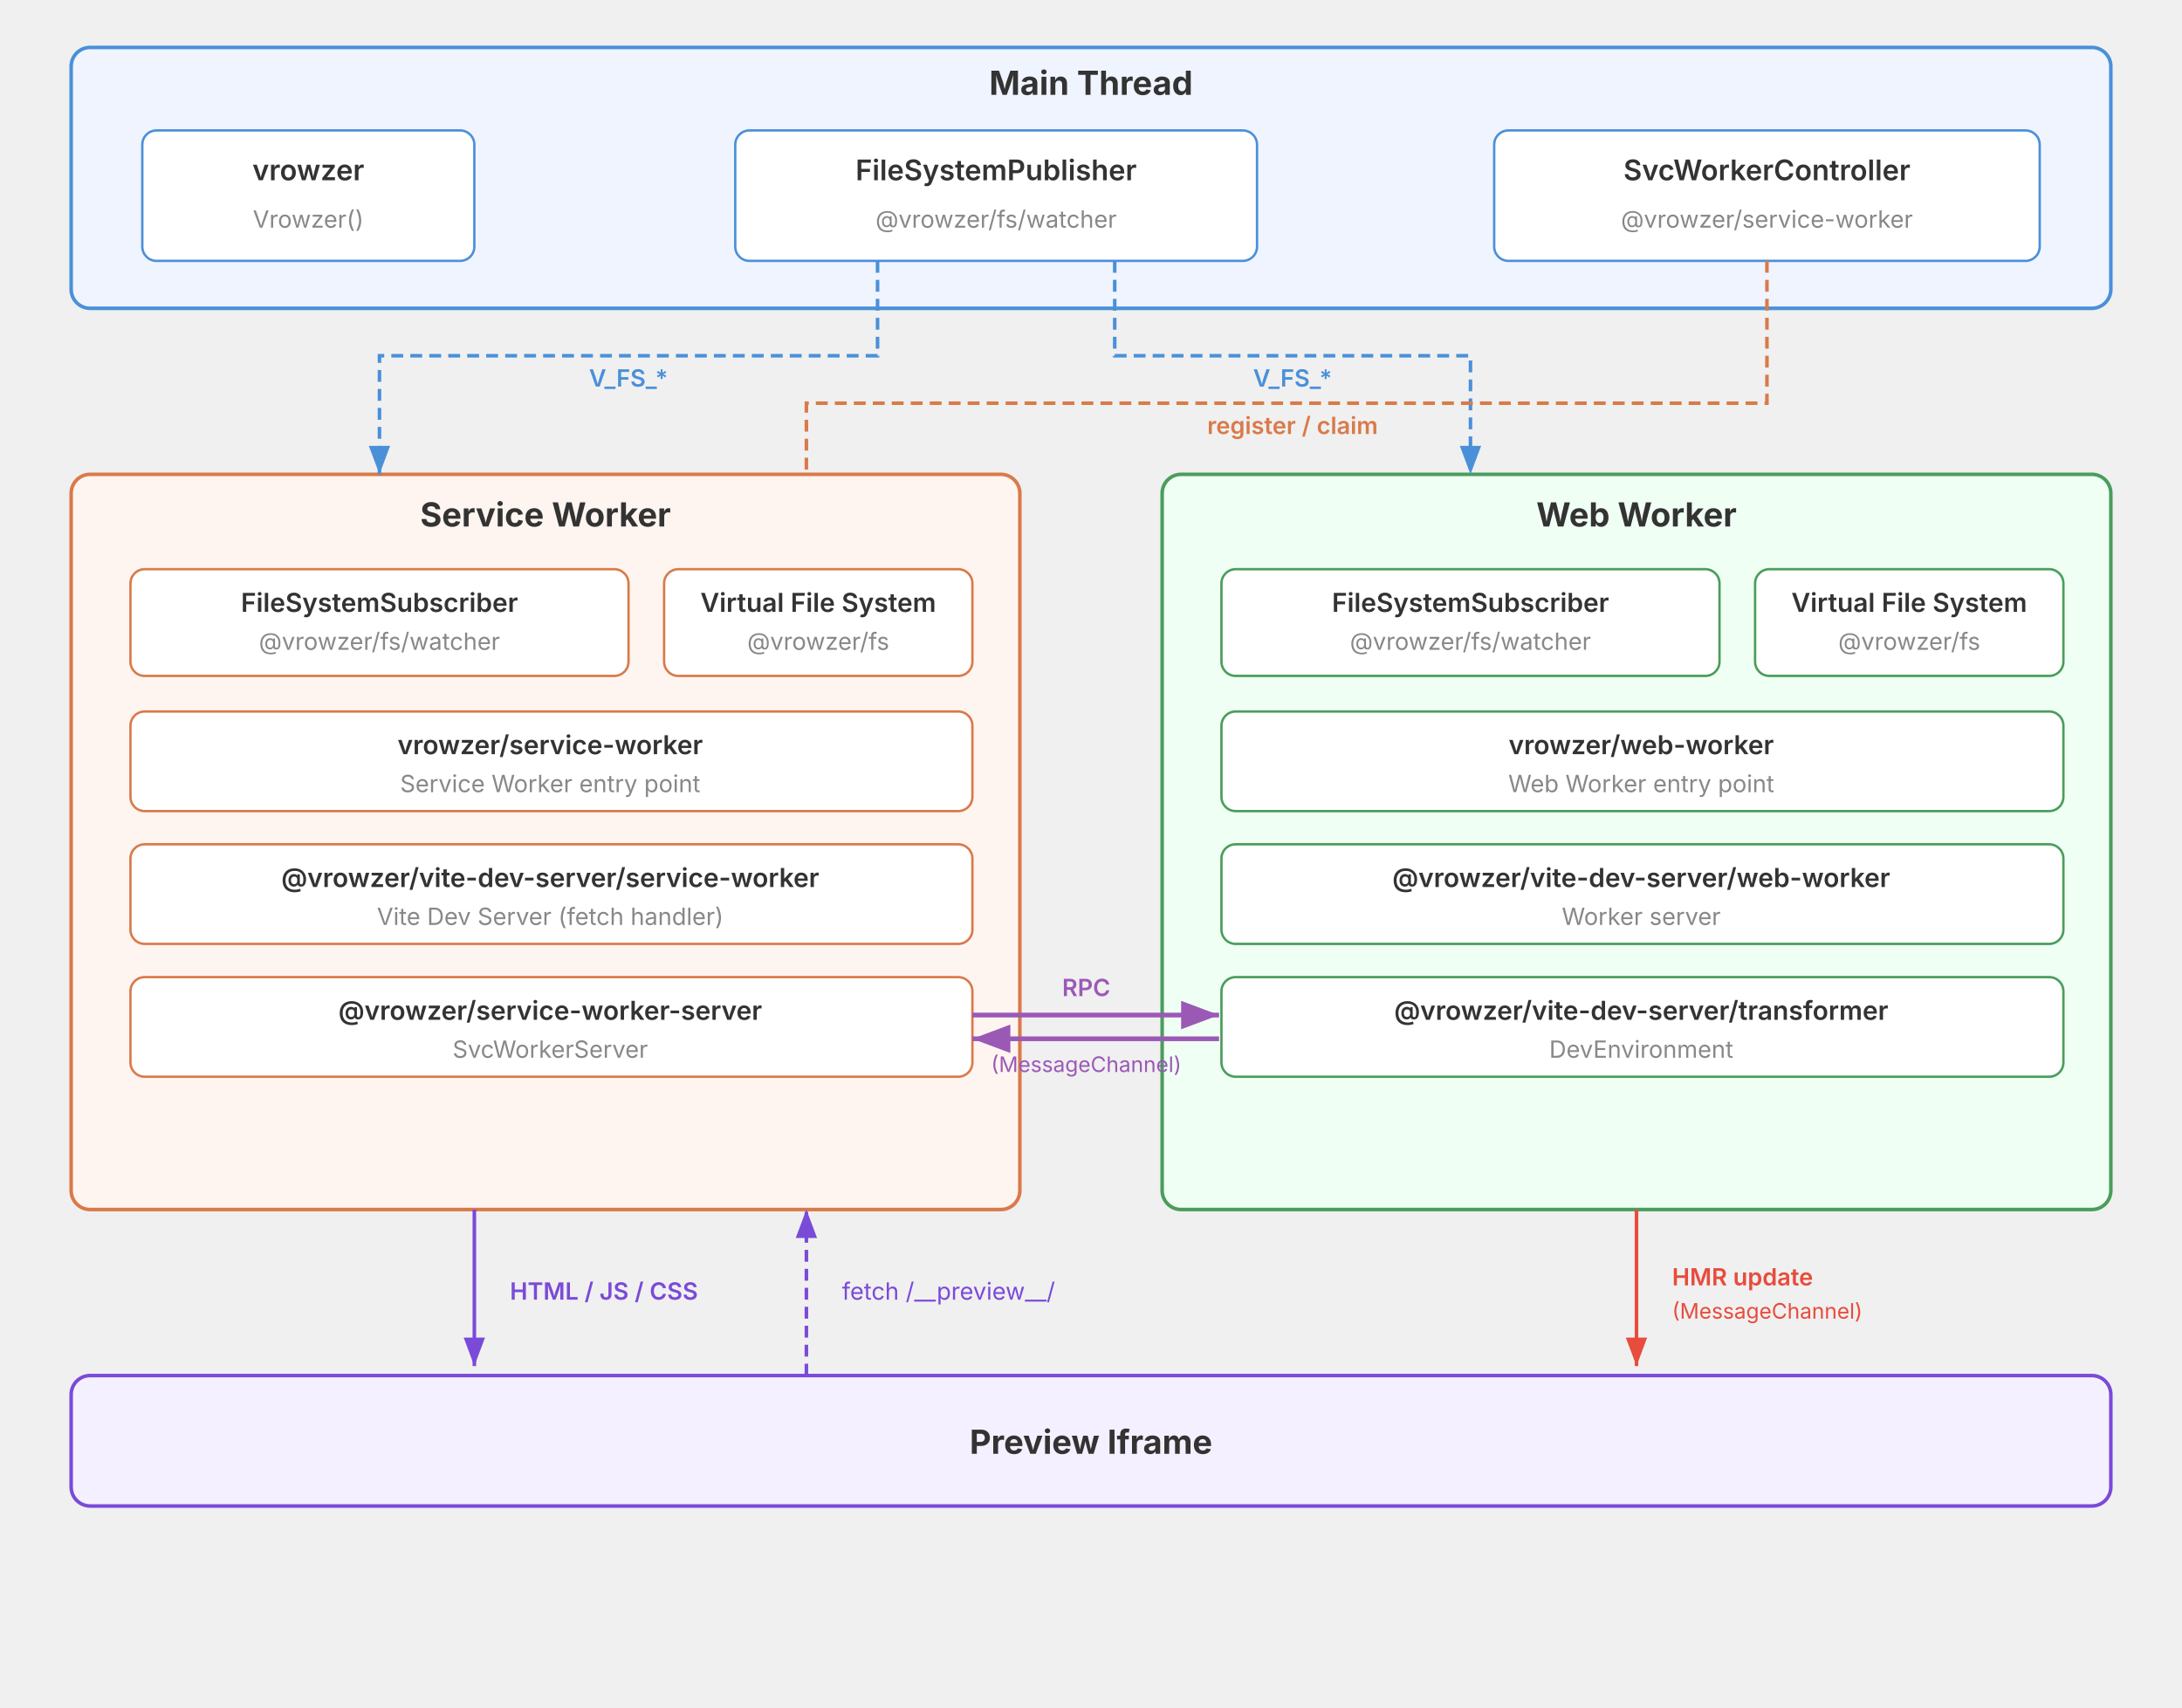
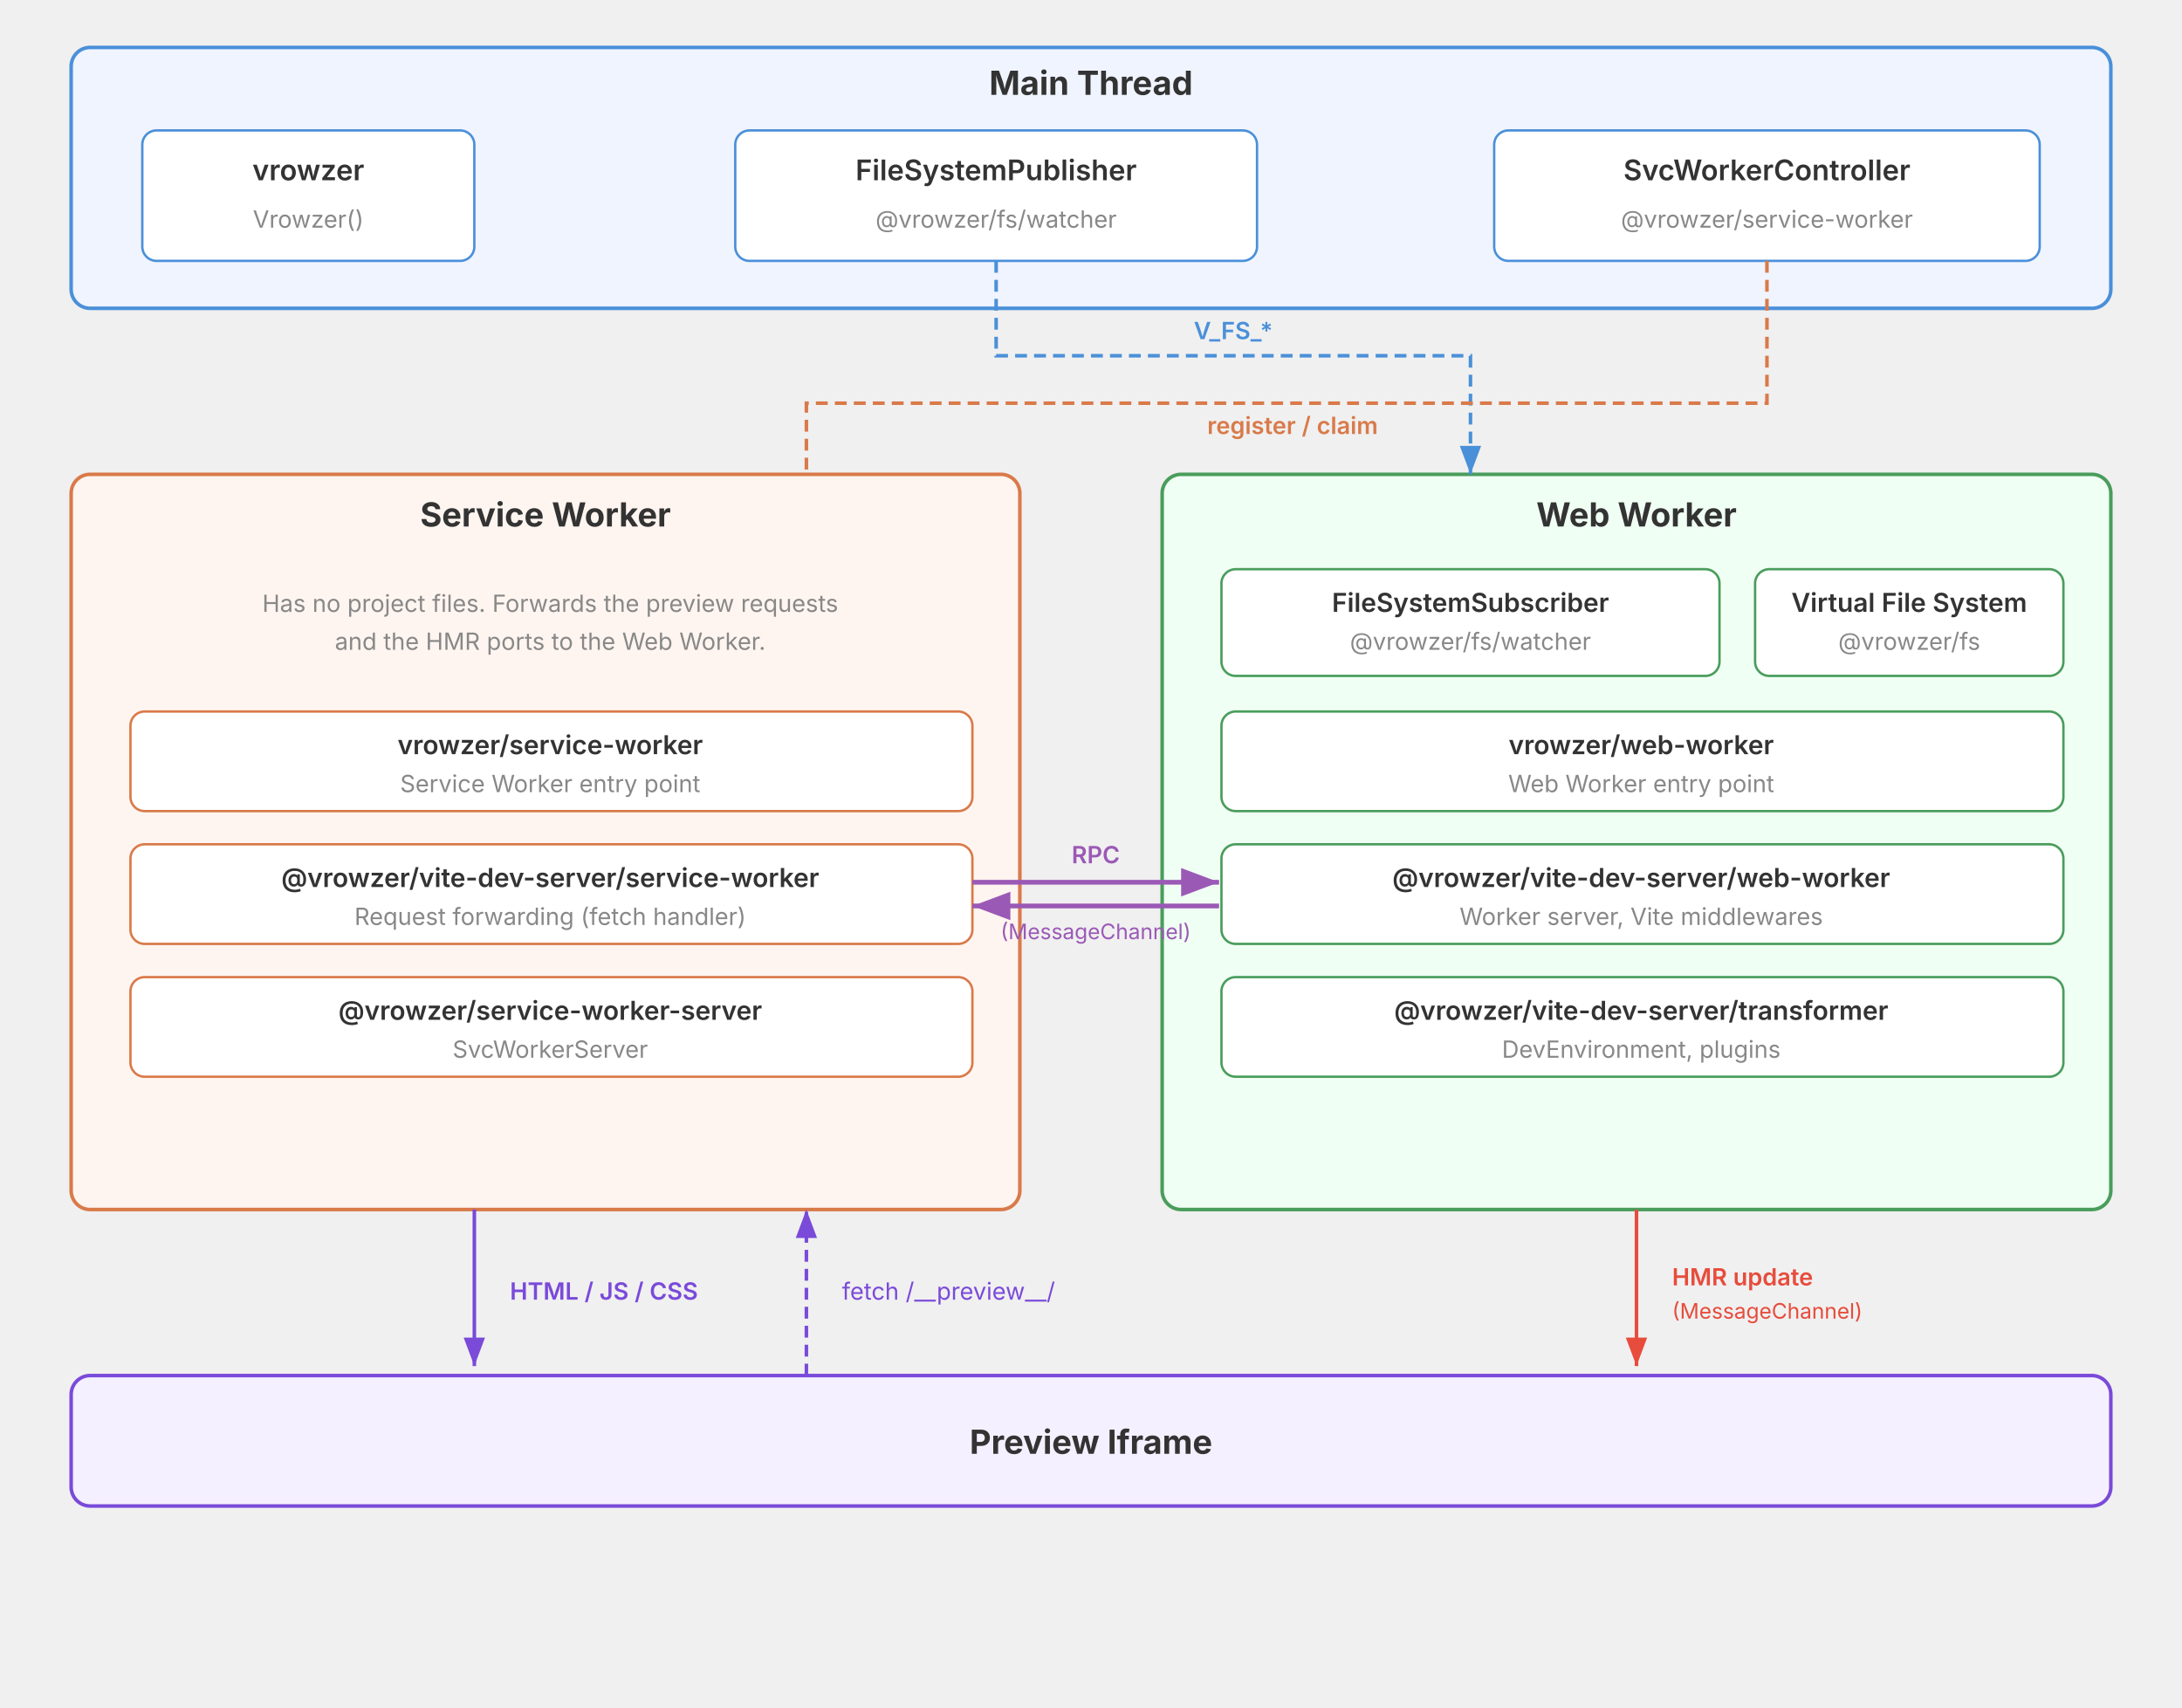
<svg xmlns="http://www.w3.org/2000/svg" viewBox="0 0 920 720" font-family="system-ui, -apple-system, sans-serif" font-size="12">
  <defs>
    <marker id="arrow" markerWidth="8" markerHeight="6" refX="8" refY="3" orient="auto">
      <path d="M0,0 L8,3 L0,6" fill="#666" />
    </marker>
    <marker id="arrow-blue" markerWidth="8" markerHeight="6" refX="8" refY="3" orient="auto">
      <path d="M0,0 L8,3 L0,6" fill="#4a90d9" />
    </marker>
    <marker id="arrow-purple" markerWidth="8" markerHeight="6" refX="8" refY="3" orient="auto">
      <path d="M0,0 L8,3 L0,6" fill="#9b59b6" />
    </marker>
    <marker id="arrow-violet" markerWidth="8" markerHeight="6" refX="8" refY="3" orient="auto">
      <path d="M0,0 L8,3 L0,6" fill="#7a4ad9" />
    </marker>
    <marker id="arrow-hmr" markerWidth="8" markerHeight="6" refX="8" refY="3" orient="auto">
      <path d="M0,0 L8,3 L0,6" fill="#e74c3c" />
    </marker>
  </defs>
  <rect x="30" y="20" width="860" height="110" rx="8" fill="#f0f4ff" stroke="#4a90d9" stroke-width="1.5" />
  <text x="460" y="40" text-anchor="middle" font-weight="bold" font-size="14" fill="#333">Main Thread</text>
  <rect x="60" y="55" width="140" height="55" rx="6" fill="#fff" stroke="#4a90d9" stroke-width="1" />
  <text x="130" y="76" text-anchor="middle" font-weight="600" fill="#333">vrowzer</text>
  <text x="130" y="96" text-anchor="middle" font-size="10" fill="#888">Vrowzer()</text>
  <rect x="310" y="55" width="220" height="55" rx="6" fill="#fff" stroke="#4a90d9" stroke-width="1" />
  <text x="420" y="76" text-anchor="middle" font-weight="600" fill="#333">FileSystemPublisher</text>
  <text x="420" y="96" text-anchor="middle" font-size="10" fill="#888">@vrowzer/fs/watcher</text>
  <rect x="630" y="55" width="230" height="55" rx="6" fill="#fff" stroke="#4a90d9" stroke-width="1" />
  <text x="745" y="76" text-anchor="middle" font-weight="600" fill="#333">SvcWorkerController</text>
  <text x="745" y="96" text-anchor="middle" font-size="10" fill="#888">@vrowzer/service-worker</text>
  <rect x="30" y="200" width="400" height="310" rx="8" fill="#fff5f0" stroke="#d97a4a" stroke-width="1.5" />
  <text x="230" y="222" text-anchor="middle" font-weight="bold" font-size="14" fill="#333">Service Worker</text>
-   <rect x="55" y="240" width="210" height="45" rx="6" fill="#fff" stroke="#d97a4a" stroke-width="1" />
-   <text x="160" y="258" text-anchor="middle" font-weight="600" font-size="11" fill="#333">FileSystemSubscriber</text>
-   <text x="160" y="274" text-anchor="middle" font-size="10" fill="#888">@vrowzer/fs/watcher</text>
-   <rect x="280" y="240" width="130" height="45" rx="6" fill="#fff" stroke="#d97a4a" stroke-width="1" />
-   <text x="345" y="258" text-anchor="middle" font-weight="600" font-size="11" fill="#333">Virtual File System</text>
-   <text x="345" y="274" text-anchor="middle" font-size="10" fill="#888">@vrowzer/fs</text>
+   <text x="232" y="258" text-anchor="middle" font-size="10" fill="#888">Has no project files. Forwards the preview requests</text>
+   <text x="232" y="274" text-anchor="middle" font-size="10" fill="#888">and the HMR ports to the Web Worker.</text>
  <rect x="55" y="300" width="355" height="42" rx="6" fill="#fff" stroke="#d97a4a" stroke-width="1" />
  <text x="232" y="318" text-anchor="middle" font-weight="600" font-size="11" fill="#333">vrowzer/service-worker</text>
  <text x="232" y="334" text-anchor="middle" font-size="10" fill="#888">Service Worker entry point</text>
  <rect x="55" y="356" width="355" height="42" rx="6" fill="#fff" stroke="#d97a4a" stroke-width="1" />
  <text x="232" y="374" text-anchor="middle" font-weight="600" font-size="11" fill="#333">@vrowzer/vite-dev-server/service-worker</text>
-   <text x="232" y="390" text-anchor="middle" font-size="10" fill="#888">Vite Dev Server (fetch handler)</text>
+   <text x="232" y="390" text-anchor="middle" font-size="10" fill="#888">Request forwarding (fetch handler)</text>
  <rect x="55" y="412" width="355" height="42" rx="6" fill="#fff" stroke="#d97a4a" stroke-width="1" />
  <text x="232" y="430" text-anchor="middle" font-weight="600" font-size="11" fill="#333">@vrowzer/service-worker-server</text>
  <text x="232" y="446" text-anchor="middle" font-size="10" fill="#888">SvcWorkerServer</text>
  <rect x="490" y="200" width="400" height="310" rx="8" fill="#f0fff4" stroke="#4a9d5c" stroke-width="1.5" />
  <text x="690" y="222" text-anchor="middle" font-weight="bold" font-size="14" fill="#333">Web Worker</text>
  <rect x="515" y="240" width="210" height="45" rx="6" fill="#fff" stroke="#4a9d5c" stroke-width="1" />
  <text x="620" y="258" text-anchor="middle" font-weight="600" font-size="11" fill="#333">FileSystemSubscriber</text>
  <text x="620" y="274" text-anchor="middle" font-size="10" fill="#888">@vrowzer/fs/watcher</text>
  <rect x="740" y="240" width="130" height="45" rx="6" fill="#fff" stroke="#4a9d5c" stroke-width="1" />
  <text x="805" y="258" text-anchor="middle" font-weight="600" font-size="11" fill="#333">Virtual File System</text>
  <text x="805" y="274" text-anchor="middle" font-size="10" fill="#888">@vrowzer/fs</text>
  <rect x="515" y="300" width="355" height="42" rx="6" fill="#fff" stroke="#4a9d5c" stroke-width="1" />
  <text x="692" y="318" text-anchor="middle" font-weight="600" font-size="11" fill="#333">vrowzer/web-worker</text>
  <text x="692" y="334" text-anchor="middle" font-size="10" fill="#888">Web Worker entry point</text>
  <rect x="515" y="356" width="355" height="42" rx="6" fill="#fff" stroke="#4a9d5c" stroke-width="1" />
  <text x="692" y="374" text-anchor="middle" font-weight="600" font-size="11" fill="#333">@vrowzer/vite-dev-server/web-worker</text>
-   <text x="692" y="390" text-anchor="middle" font-size="10" fill="#888">Worker server</text>
+   <text x="692" y="390" text-anchor="middle" font-size="10" fill="#888">Worker server, Vite middlewares</text>
  <rect x="515" y="412" width="355" height="42" rx="6" fill="#fff" stroke="#4a9d5c" stroke-width="1" />
  <text x="692" y="430" text-anchor="middle" font-weight="600" font-size="11" fill="#333">@vrowzer/vite-dev-server/transformer</text>
-   <text x="692" y="446" text-anchor="middle" font-size="10" fill="#888">DevEnvironment</text>
+   <text x="692" y="446" text-anchor="middle" font-size="10" fill="#888">DevEnvironment, plugins</text>
  <rect x="30" y="580" width="860" height="55" rx="8" fill="#f5f0ff" stroke="#7a4ad9" stroke-width="1.5" />
  <text x="460" y="613" text-anchor="middle" font-weight="bold" font-size="14" fill="#333">Preview Iframe</text>
-   <path d="M 370 110 L 370 150 L 160 150 L 160 200" fill="none" stroke="#4a90d9" stroke-width="1.5" stroke-dasharray="5,3" marker-end="url(#arrow-blue)" />
-   <text x="265" y="163" text-anchor="middle" font-size="10" fill="#4a90d9" font-weight="600">V_FS_*</text>
-   <path d="M 470 110 L 470 150 L 620 150 L 620 200" fill="none" stroke="#4a90d9" stroke-width="1.5" stroke-dasharray="5,3" marker-end="url(#arrow-blue)" />
-   <text x="545" y="163" text-anchor="middle" font-size="10" fill="#4a90d9" font-weight="600">V_FS_*</text>
+   <path d="M 420 110 L 420 150 L 620 150 L 620 200" fill="none" stroke="#4a90d9" stroke-width="1.5" stroke-dasharray="5,3" marker-end="url(#arrow-blue)" />
+   <text x="520" y="143" text-anchor="middle" font-size="10" fill="#4a90d9" font-weight="600">V_FS_*</text>
  <path d="M 745 110 L 745 170 L 340 170 L 340 200" fill="none" stroke="#d97a4a" stroke-width="1.5" stroke-dasharray="5,3" />
  <text x="545" y="183" text-anchor="middle" font-size="10" fill="#d97a4a" font-weight="600">register / claim</text>
-   <line x1="410" y1="428" x2="514" y2="428" stroke="#9b59b6" stroke-width="2" marker-end="url(#arrow-purple)" />
-   <line x1="514" y1="438" x2="410" y2="438" stroke="#9b59b6" stroke-width="2" marker-end="url(#arrow-purple)" />
-   <text x="458" y="420" text-anchor="middle" font-size="10" fill="#9b59b6" font-weight="600">RPC</text>
-   <text x="458" y="452" text-anchor="middle" font-size="9" fill="#9b59b6">(MessageChannel)</text>
+   <line x1="410" y1="372" x2="514" y2="372" stroke="#9b59b6" stroke-width="2" marker-end="url(#arrow-purple)" />
+   <line x1="514" y1="382" x2="410" y2="382" stroke="#9b59b6" stroke-width="2" marker-end="url(#arrow-purple)" />
+   <text x="462" y="364" text-anchor="middle" font-size="10" fill="#9b59b6" font-weight="600">RPC</text>
+   <text x="462" y="396" text-anchor="middle" font-size="9" fill="#9b59b6">(MessageChannel)</text>
  <line x1="200" y1="510" x2="200" y2="576" stroke="#7a4ad9" stroke-width="1.5" marker-end="url(#arrow-violet)" />
  <text x="215" y="548" font-size="10" fill="#7a4ad9" font-weight="600">HTML / JS / CSS</text>
  <line x1="340" y1="580" x2="340" y2="510" stroke="#7a4ad9" stroke-width="1.5" stroke-dasharray="5,3" marker-end="url(#arrow-violet)" />
  <text x="355" y="548" font-size="10" fill="#7a4ad9">fetch /__preview__/</text>
  <line x1="690" y1="510" x2="690" y2="576" stroke="#e74c3c" stroke-width="1.5" marker-end="url(#arrow-hmr)" />
  <text x="705" y="542" font-size="10" fill="#e74c3c" font-weight="600">HMR update</text>
  <text x="705" y="556" font-size="9" fill="#e74c3c">(MessageChannel)</text>
</svg>
